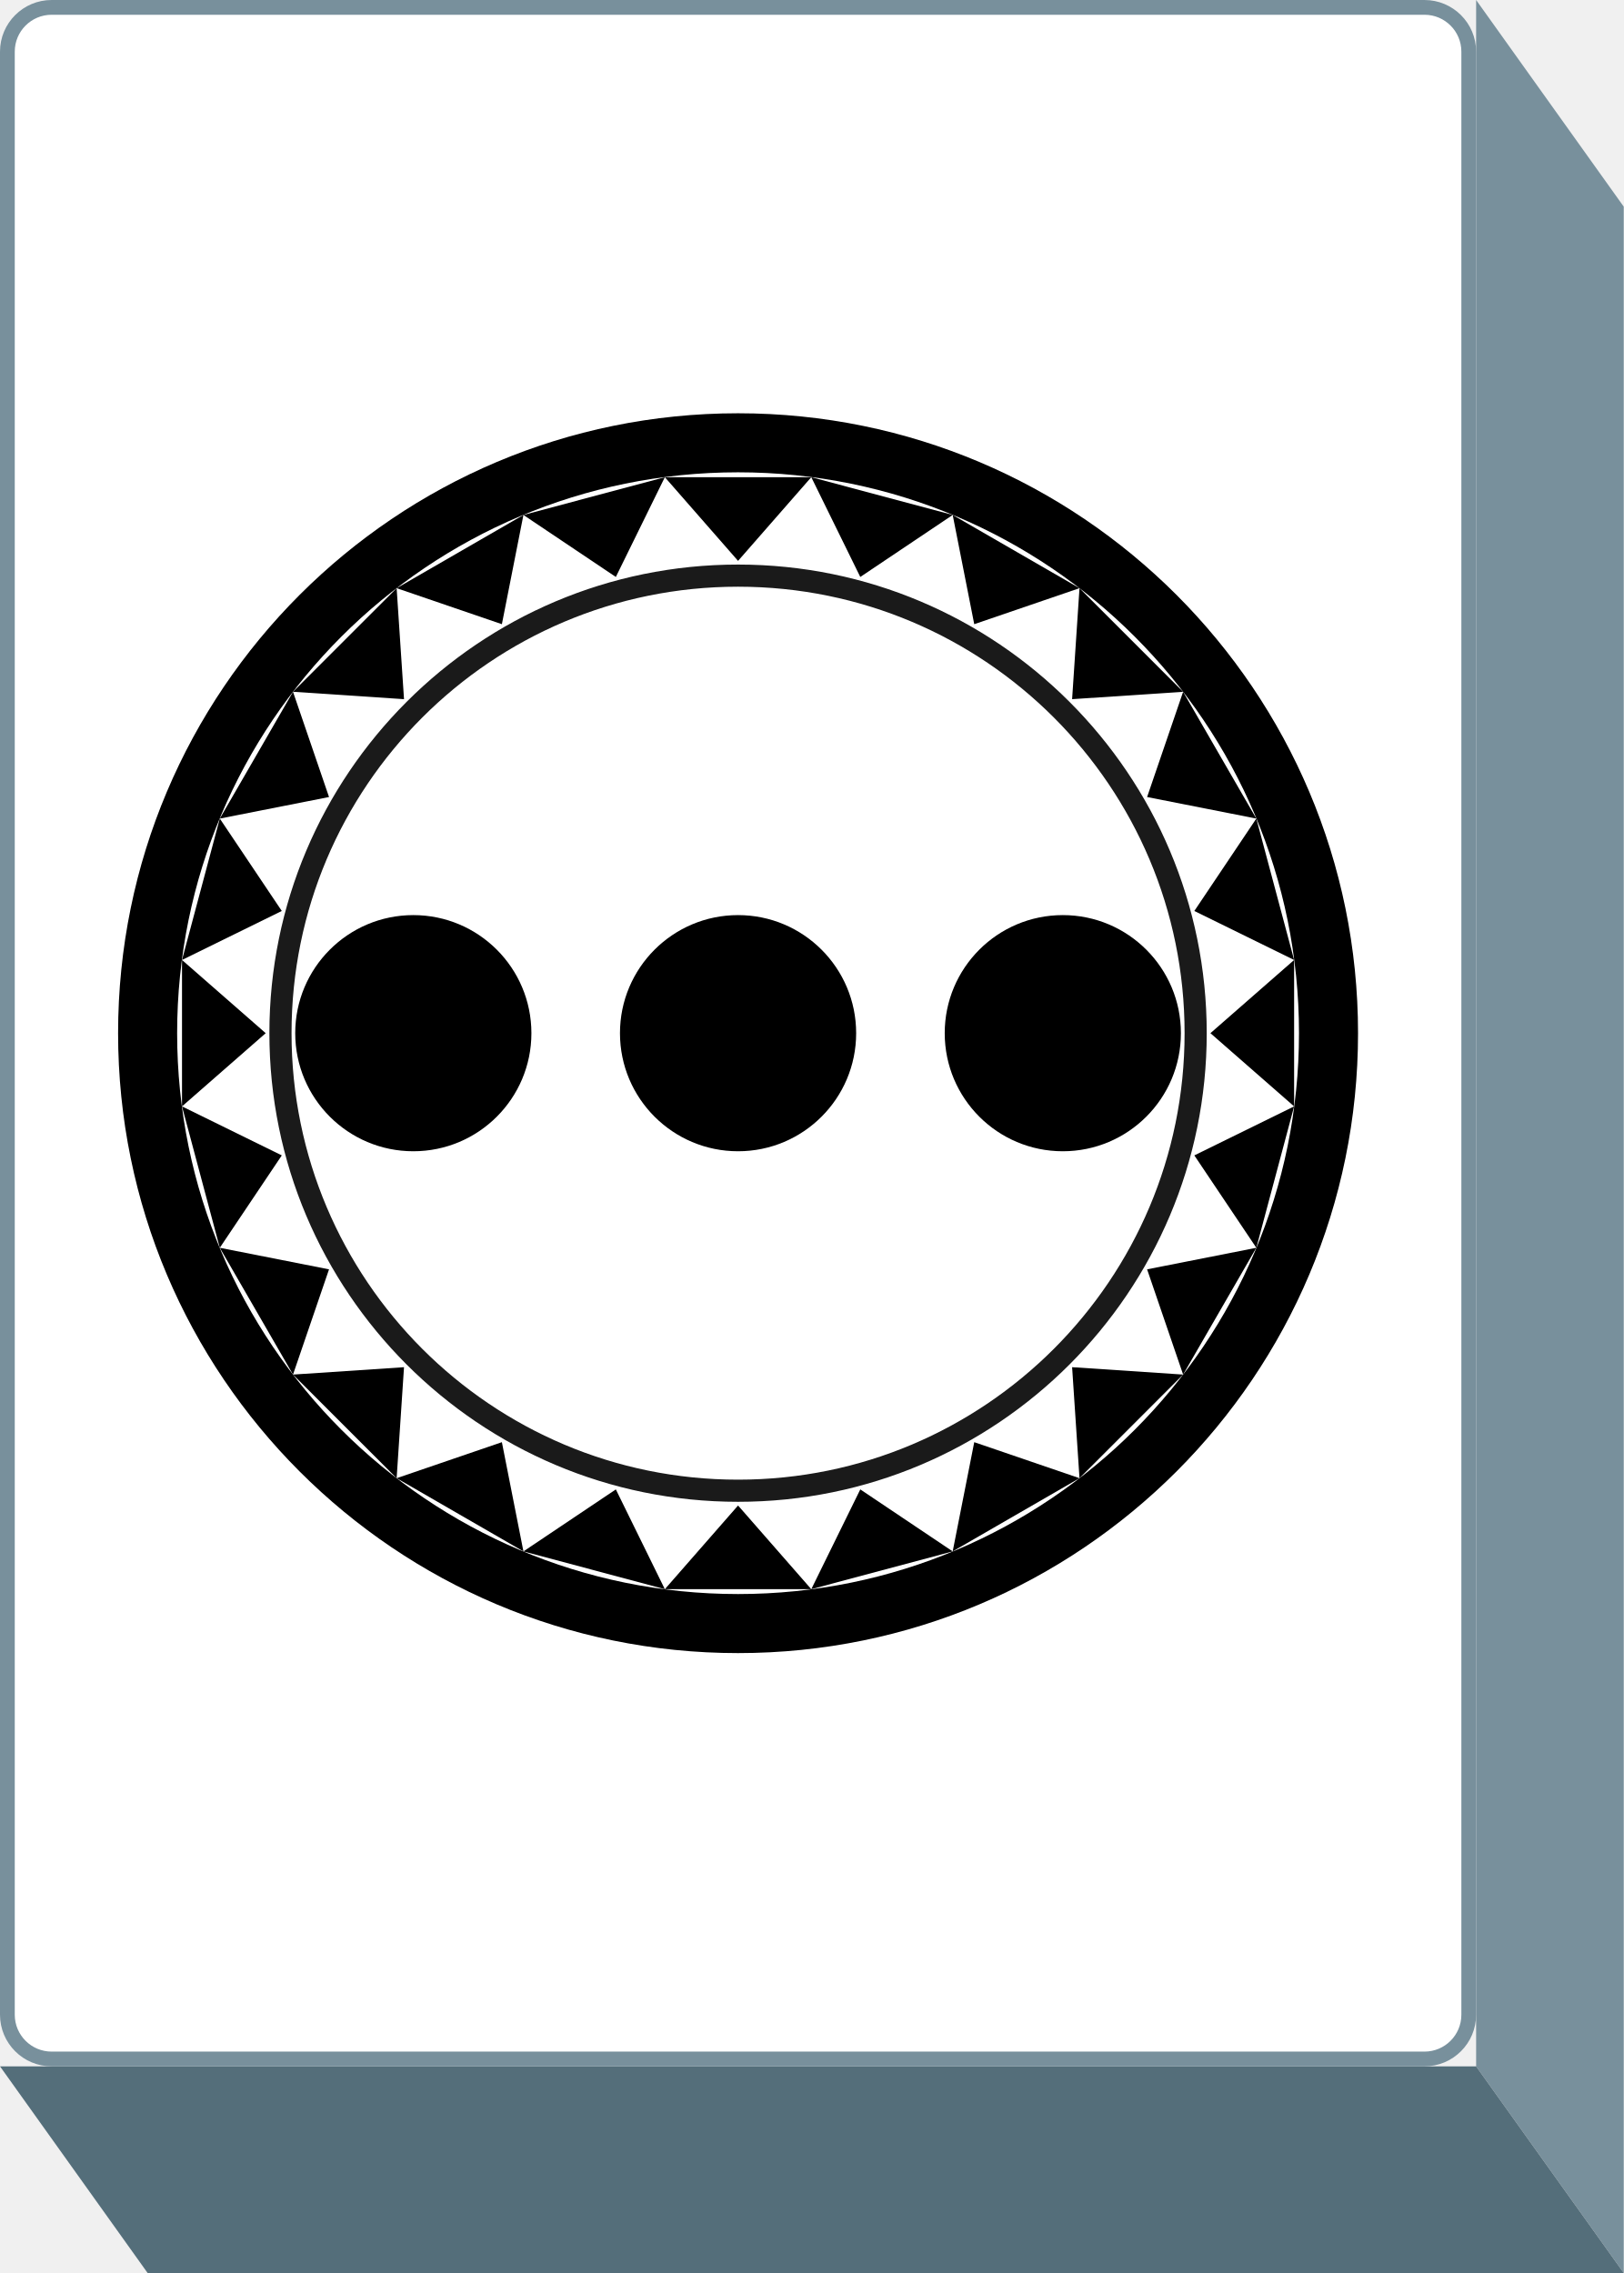
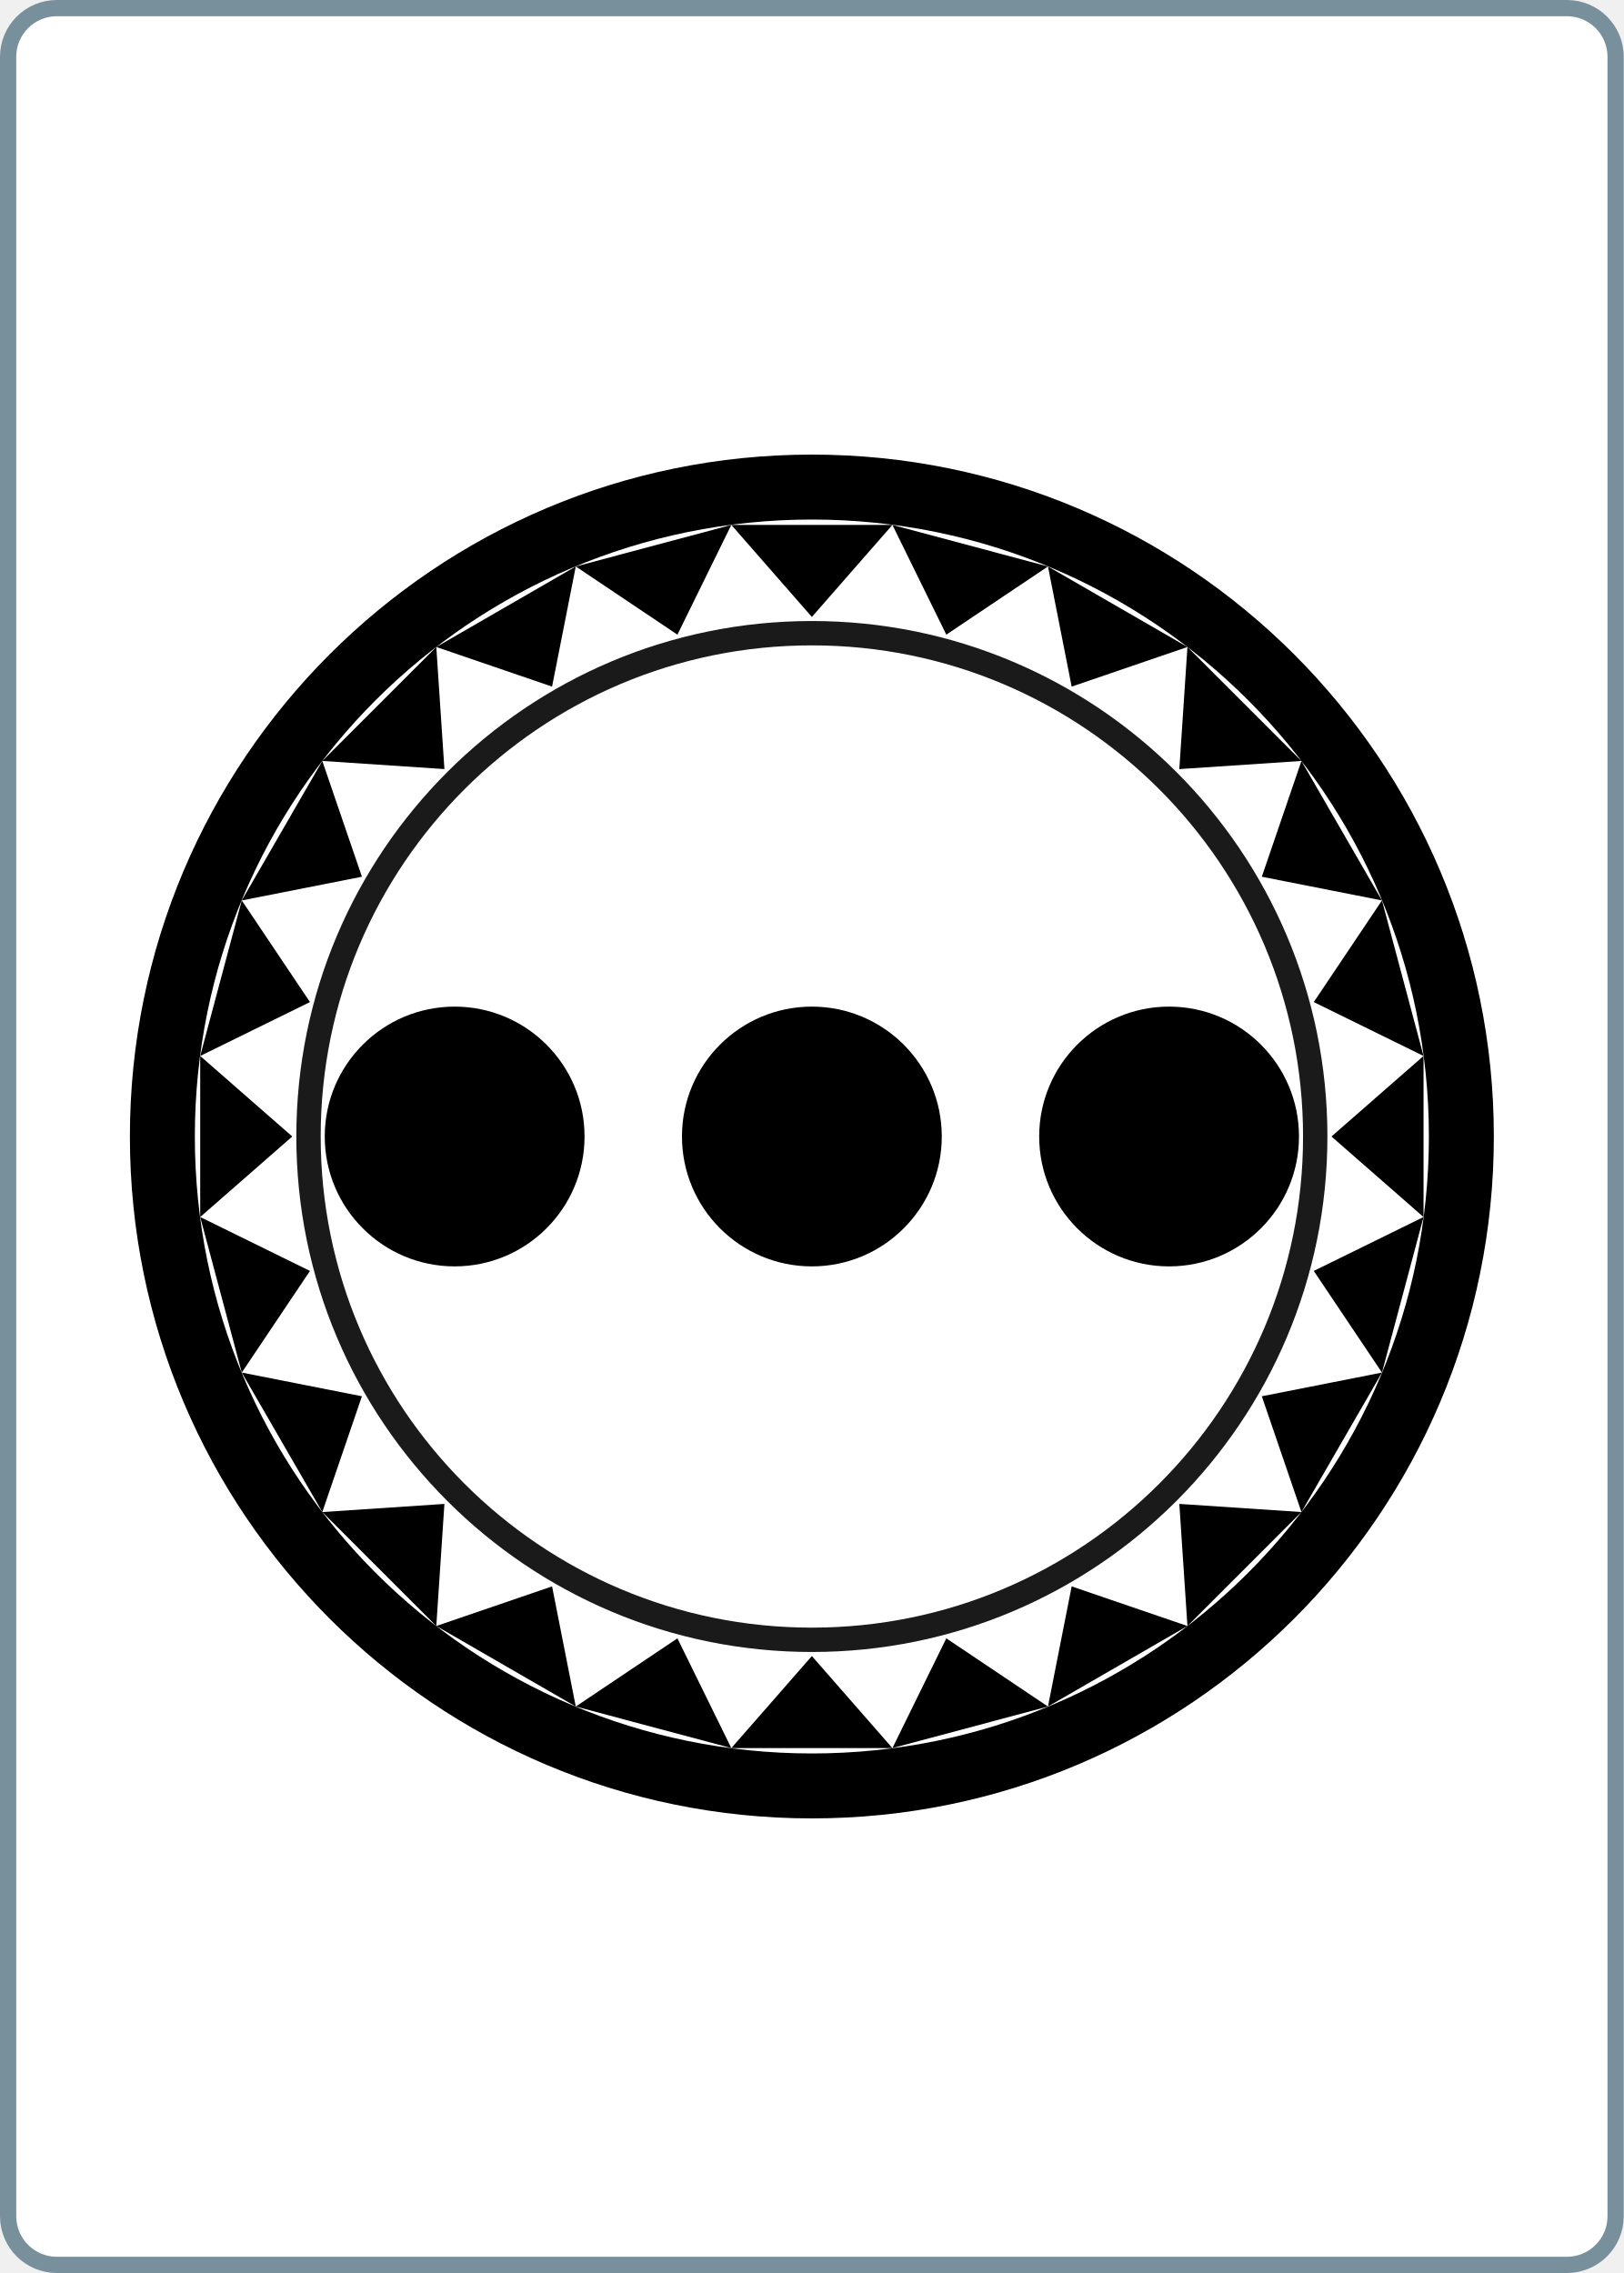
- <svg xmlns="http://www.w3.org/2000/svg" width="110" height="154" viewBox="0 0 110 154">
-   <path d="M100 0 L110 14 L110 154 L100 140 Z" fill="#78909c" />
-   <path d="M0 140 L100 140 L110 154 L10 154 Z" fill="#546e7a" />
+ <svg xmlns="http://www.w3.org/2000/svg" width="100" height="140" viewBox="0 0 100 140">
  <rect x="0.5" y="0.5" width="99" height="139" rx="3" fill="#ffffff" stroke="#78909c" stroke-width="1" />
  <g transform="translate(0,20)">
    <circle cx="50" cy="50" r="42" fill="#000000" />
    <circle cx="50" cy="50" r="38" fill="#ffffff" />
    <path d="M87.67 45.04 L87.67 54.96 L82 50 Z" fill="#000000" />
    <path d="M87.67 54.96 L85.11 64.54 L80.91 58.28 Z" fill="#000000" />
    <path d="M85.11 64.54 L80.15 73.13 L77.71 66 Z" fill="#000000" />
    <path d="M80.15 73.13 L73.13 80.15 L72.63 72.63 Z" fill="#000000" />
    <path d="M73.13 80.15 L64.54 85.11 L66 77.71 Z" fill="#000000" />
    <path d="M64.54 85.11 L54.96 87.67 L58.28 80.91 Z" fill="#000000" />
    <path d="M54.96 87.67 L45.04 87.67 L50 82 Z" fill="#000000" />
    <path d="M45.04 87.67 L35.46 85.11 L41.72 80.91 Z" fill="#000000" />
    <path d="M35.46 85.11 L26.87 80.15 L34 77.71 Z" fill="#000000" />
    <path d="M26.87 80.15 L19.85 73.13 L27.37 72.63 Z" fill="#000000" />
    <path d="M19.85 73.13 L14.89 64.54 L22.29 66 Z" fill="#000000" />
    <path d="M14.89 64.54 L12.33 54.96 L19.09 58.28 Z" fill="#000000" />
    <path d="M12.33 54.96 L12.33 45.04 L18 50 Z" fill="#000000" />
    <path d="M12.33 45.04 L14.89 35.46 L19.09 41.72 Z" fill="#000000" />
    <path d="M14.89 35.46 L19.85 26.87 L22.29 34 Z" fill="#000000" />
    <path d="M19.85 26.87 L26.87 19.85 L27.37 27.37 Z" fill="#000000" />
    <path d="M26.87 19.85 L35.46 14.89 L34 22.29 Z" fill="#000000" />
    <path d="M35.46 14.89 L45.04 12.33 L41.72 19.09 Z" fill="#000000" />
    <path d="M45.04 12.33 L54.96 12.33 L50 18 Z" fill="#000000" />
    <path d="M54.96 12.33 L64.54 14.89 L58.28 19.09 Z" fill="#000000" />
    <path d="M64.54 14.89 L73.13 19.85 L66 22.29 Z" fill="#000000" />
    <path d="M73.13 19.85 L80.15 26.87 L72.63 27.37 Z" fill="#000000" />
    <path d="M80.15 26.87 L85.11 35.46 L77.71 34 Z" fill="#000000" />
    <path d="M85.11 35.46 L87.67 45.04 L80.91 41.72 Z" fill="#000000" />
    <circle cx="50" cy="50" r="31" fill="none" stroke="#1a1a1a" stroke-width="1.5" />
    <circle cx="28" cy="50" r="8" fill="#000000" />
    <circle cx="50" cy="50" r="8" fill="#000000" />
    <circle cx="72" cy="50" r="8" fill="#000000" />
  </g>
</svg>
